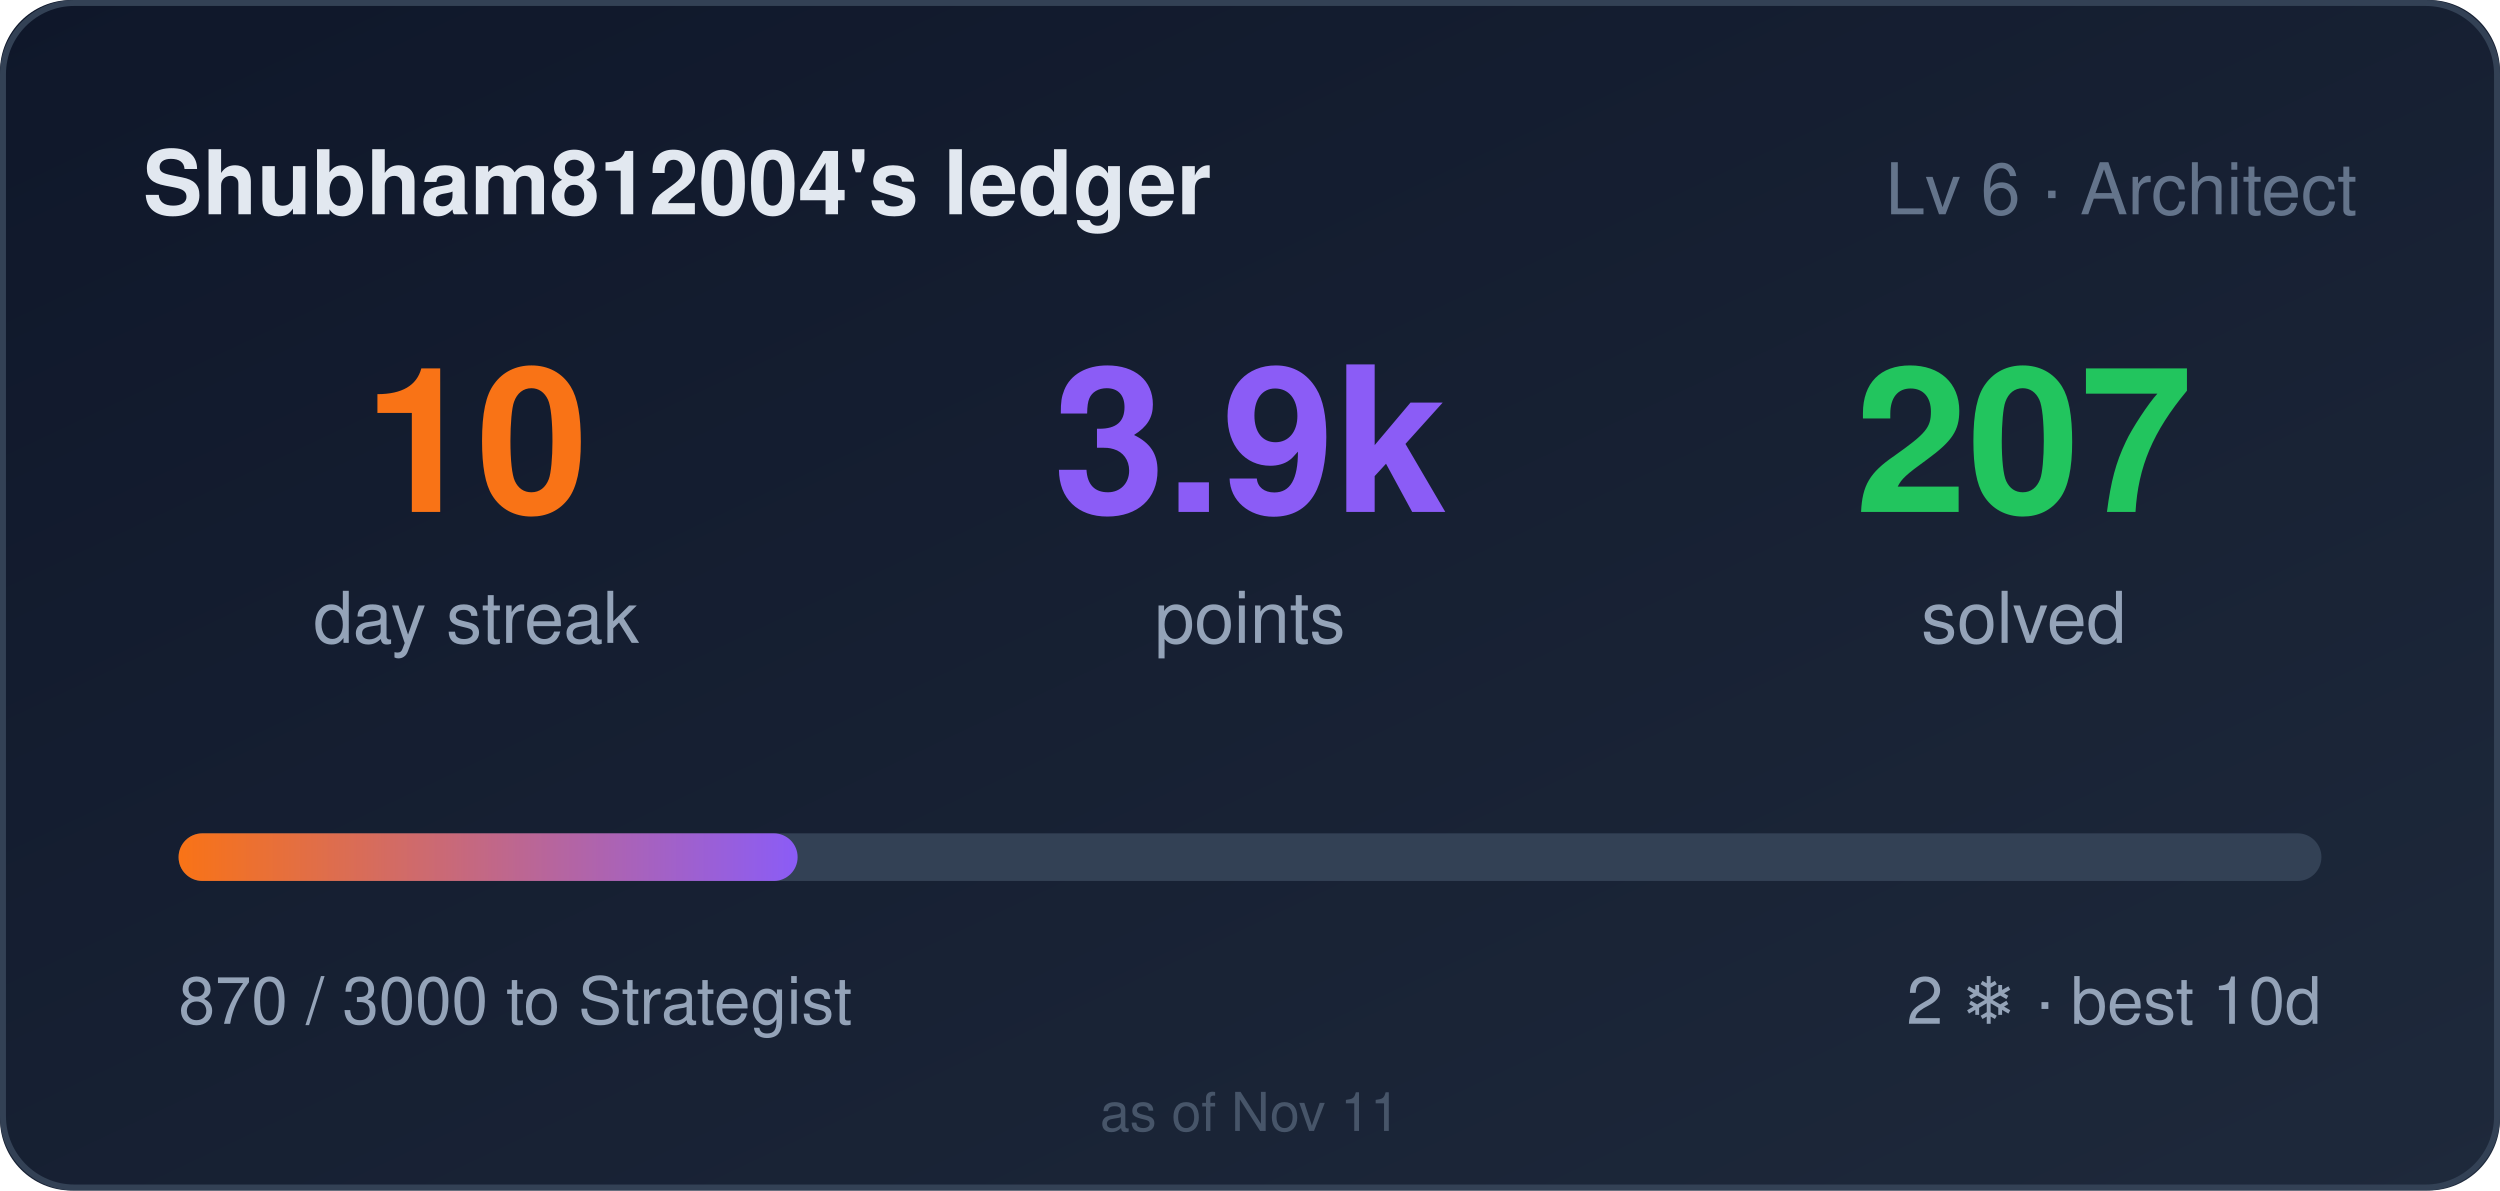
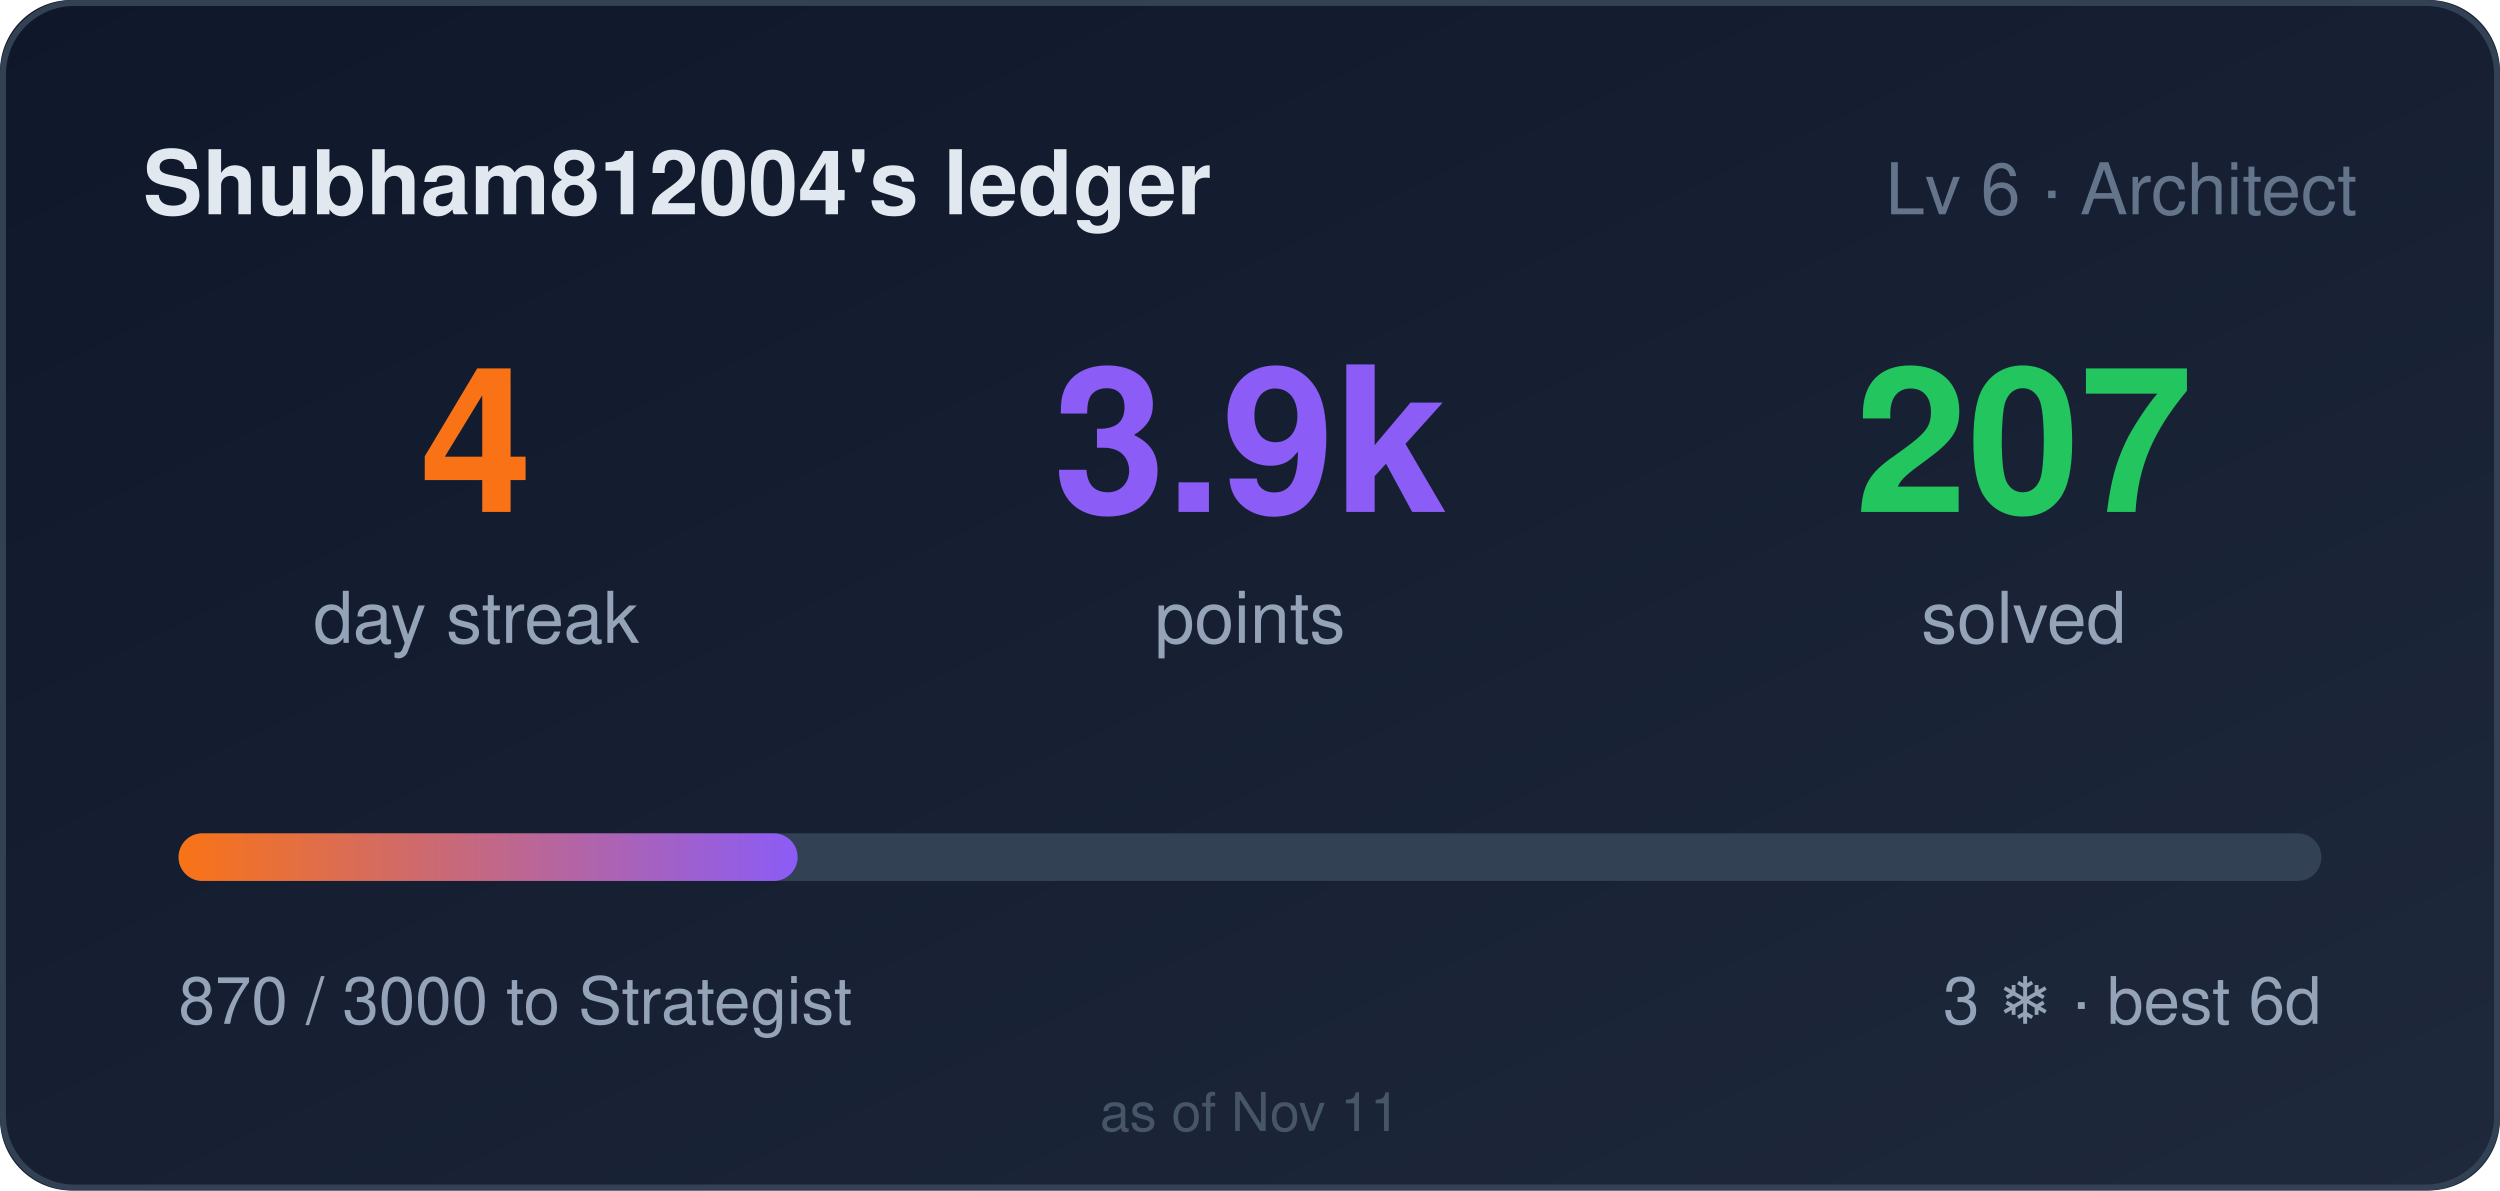
- <svg xmlns="http://www.w3.org/2000/svg" width="420" height="200" role="img" aria-label="Shubham812004's ledger: 10 day streak, 3870 points">
+ <svg xmlns="http://www.w3.org/2000/svg" width="420" height="200" role="img" aria-label="Shubham812004's ledger: 4 day streak, 3870 points">
  <style>
    .bar,.n{transform-box:fill-box}
    .bar{transform-origin:left center}
    @media (prefers-reduced-motion: no-preference){
      .bar{animation:cl-grow .9s cubic-bezier(.22,1,.36,1) both}
      .n{animation:cl-rise .5s ease-out both}
      .n2{animation-delay:.08s}
      .n3{animation-delay:.16s}
    }
    @keyframes cl-grow{from{transform:scaleX(0)}to{transform:scaleX(1)}}
    @keyframes cl-rise{from{opacity:0;transform:translateY(6px)}to{opacity:1;transform:none}}
  </style>
  <defs>
    <linearGradient id="bg" x1="0" y1="0" x2="1" y2="1">
      <stop offset="0" stop-color="#0f172a" />
      <stop offset="1" stop-color="#1e293b" />
    </linearGradient>
    <linearGradient id="bar" x1="0" y1="0" x2="1" y2="0">
      <stop offset="0" stop-color="#f97316" />
      <stop offset="1" stop-color="#8b5cf6" />
    </linearGradient>
  </defs>
  <rect width="420" height="200" rx="12" fill="url(#bg)" />
  <rect x="0.5" y="0.5" width="419" height="199" rx="12" fill="none" stroke="#334155" />
  <text x="24" y="36" fill="#e2e8f0" font-size="15" font-weight="600" font-family="Segoe UI,Helvetica,Arial,sans-serif">Shubham812004's ledger</text>
  <text x="396" y="36" fill="#64748b" font-size="12" text-anchor="end" font-family="Segoe UI,Helvetica,Arial,sans-serif">Lv 6 · Architect</text>
  <g font-family="Segoe UI,Helvetica,Arial,sans-serif">
-     <text class="n n1" x="80" y="86" fill="#f97316" font-size="34" font-weight="700" text-anchor="middle">10</text>
+     <text class="n n1" x="80" y="86" fill="#f97316" font-size="34" font-weight="700" text-anchor="middle">4</text>
    <text x="80" y="108" fill="#94a3b8" font-size="12" text-anchor="middle">day streak</text>
    <text class="n n2" x="210" y="86" fill="#8b5cf6" font-size="34" font-weight="700" text-anchor="middle">3.9k</text>
    <text x="210" y="108" fill="#94a3b8" font-size="12" text-anchor="middle">points</text>
    <text class="n n3" x="340" y="86" fill="#22c55e" font-size="34" font-weight="700" text-anchor="middle">207</text>
    <text x="340" y="108" fill="#94a3b8" font-size="12" text-anchor="middle">solved</text>
  </g>
  <rect x="30" y="140" width="360" height="8" rx="4" fill="#334155" />
  <rect class="bar" x="30" y="140" width="104" height="8" rx="4" fill="url(#bar)" />
  <text x="30" y="172" fill="#94a3b8" font-size="11" font-family="Segoe UI,Helvetica,Arial,sans-serif">870 / 3000 to Strategist</text>
-   <text x="390" y="172" fill="#94a3b8" font-size="11" text-anchor="end" font-family="Segoe UI,Helvetica,Arial,sans-serif">2 ❄ · best 10d</text>
+   <text x="390" y="172" fill="#94a3b8" font-size="11" text-anchor="end" font-family="Segoe UI,Helvetica,Arial,sans-serif">3 ❄ · best 6d</text>
  <text x="210" y="190" fill="#475569" font-size="9" text-anchor="middle" font-family="Segoe UI,Helvetica,Arial,sans-serif">as of Nov 11</text>
</svg>
